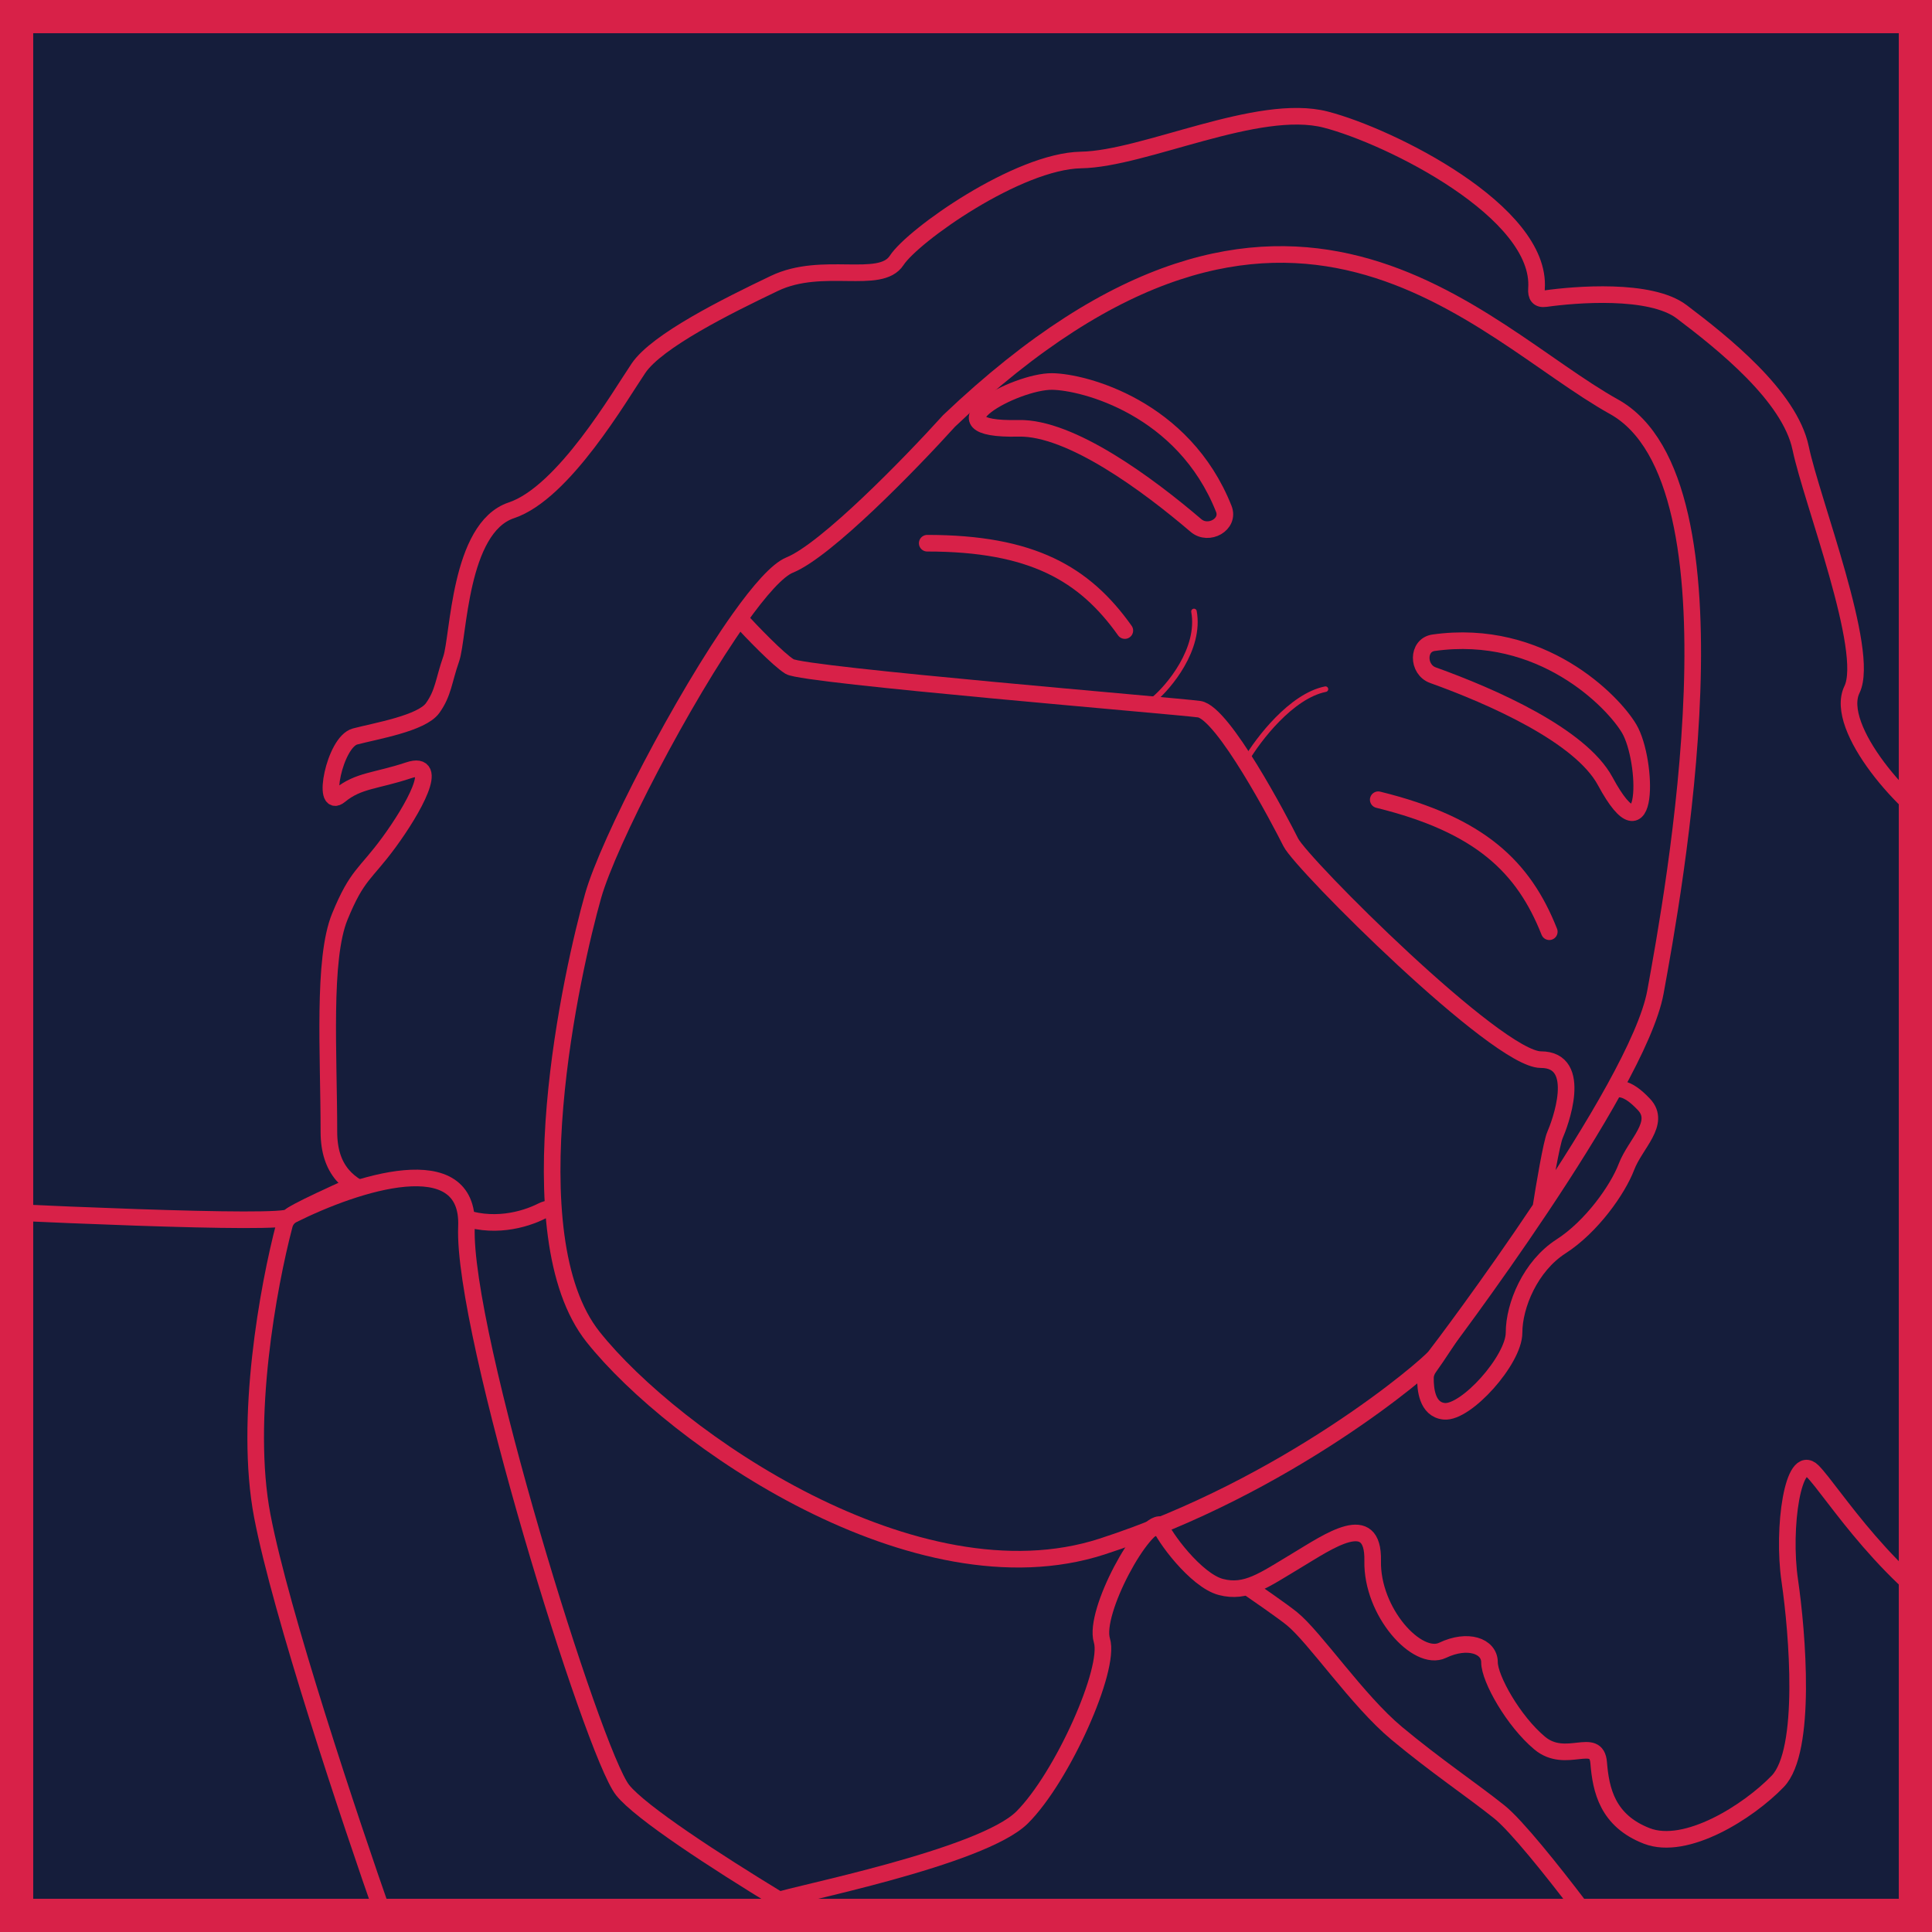
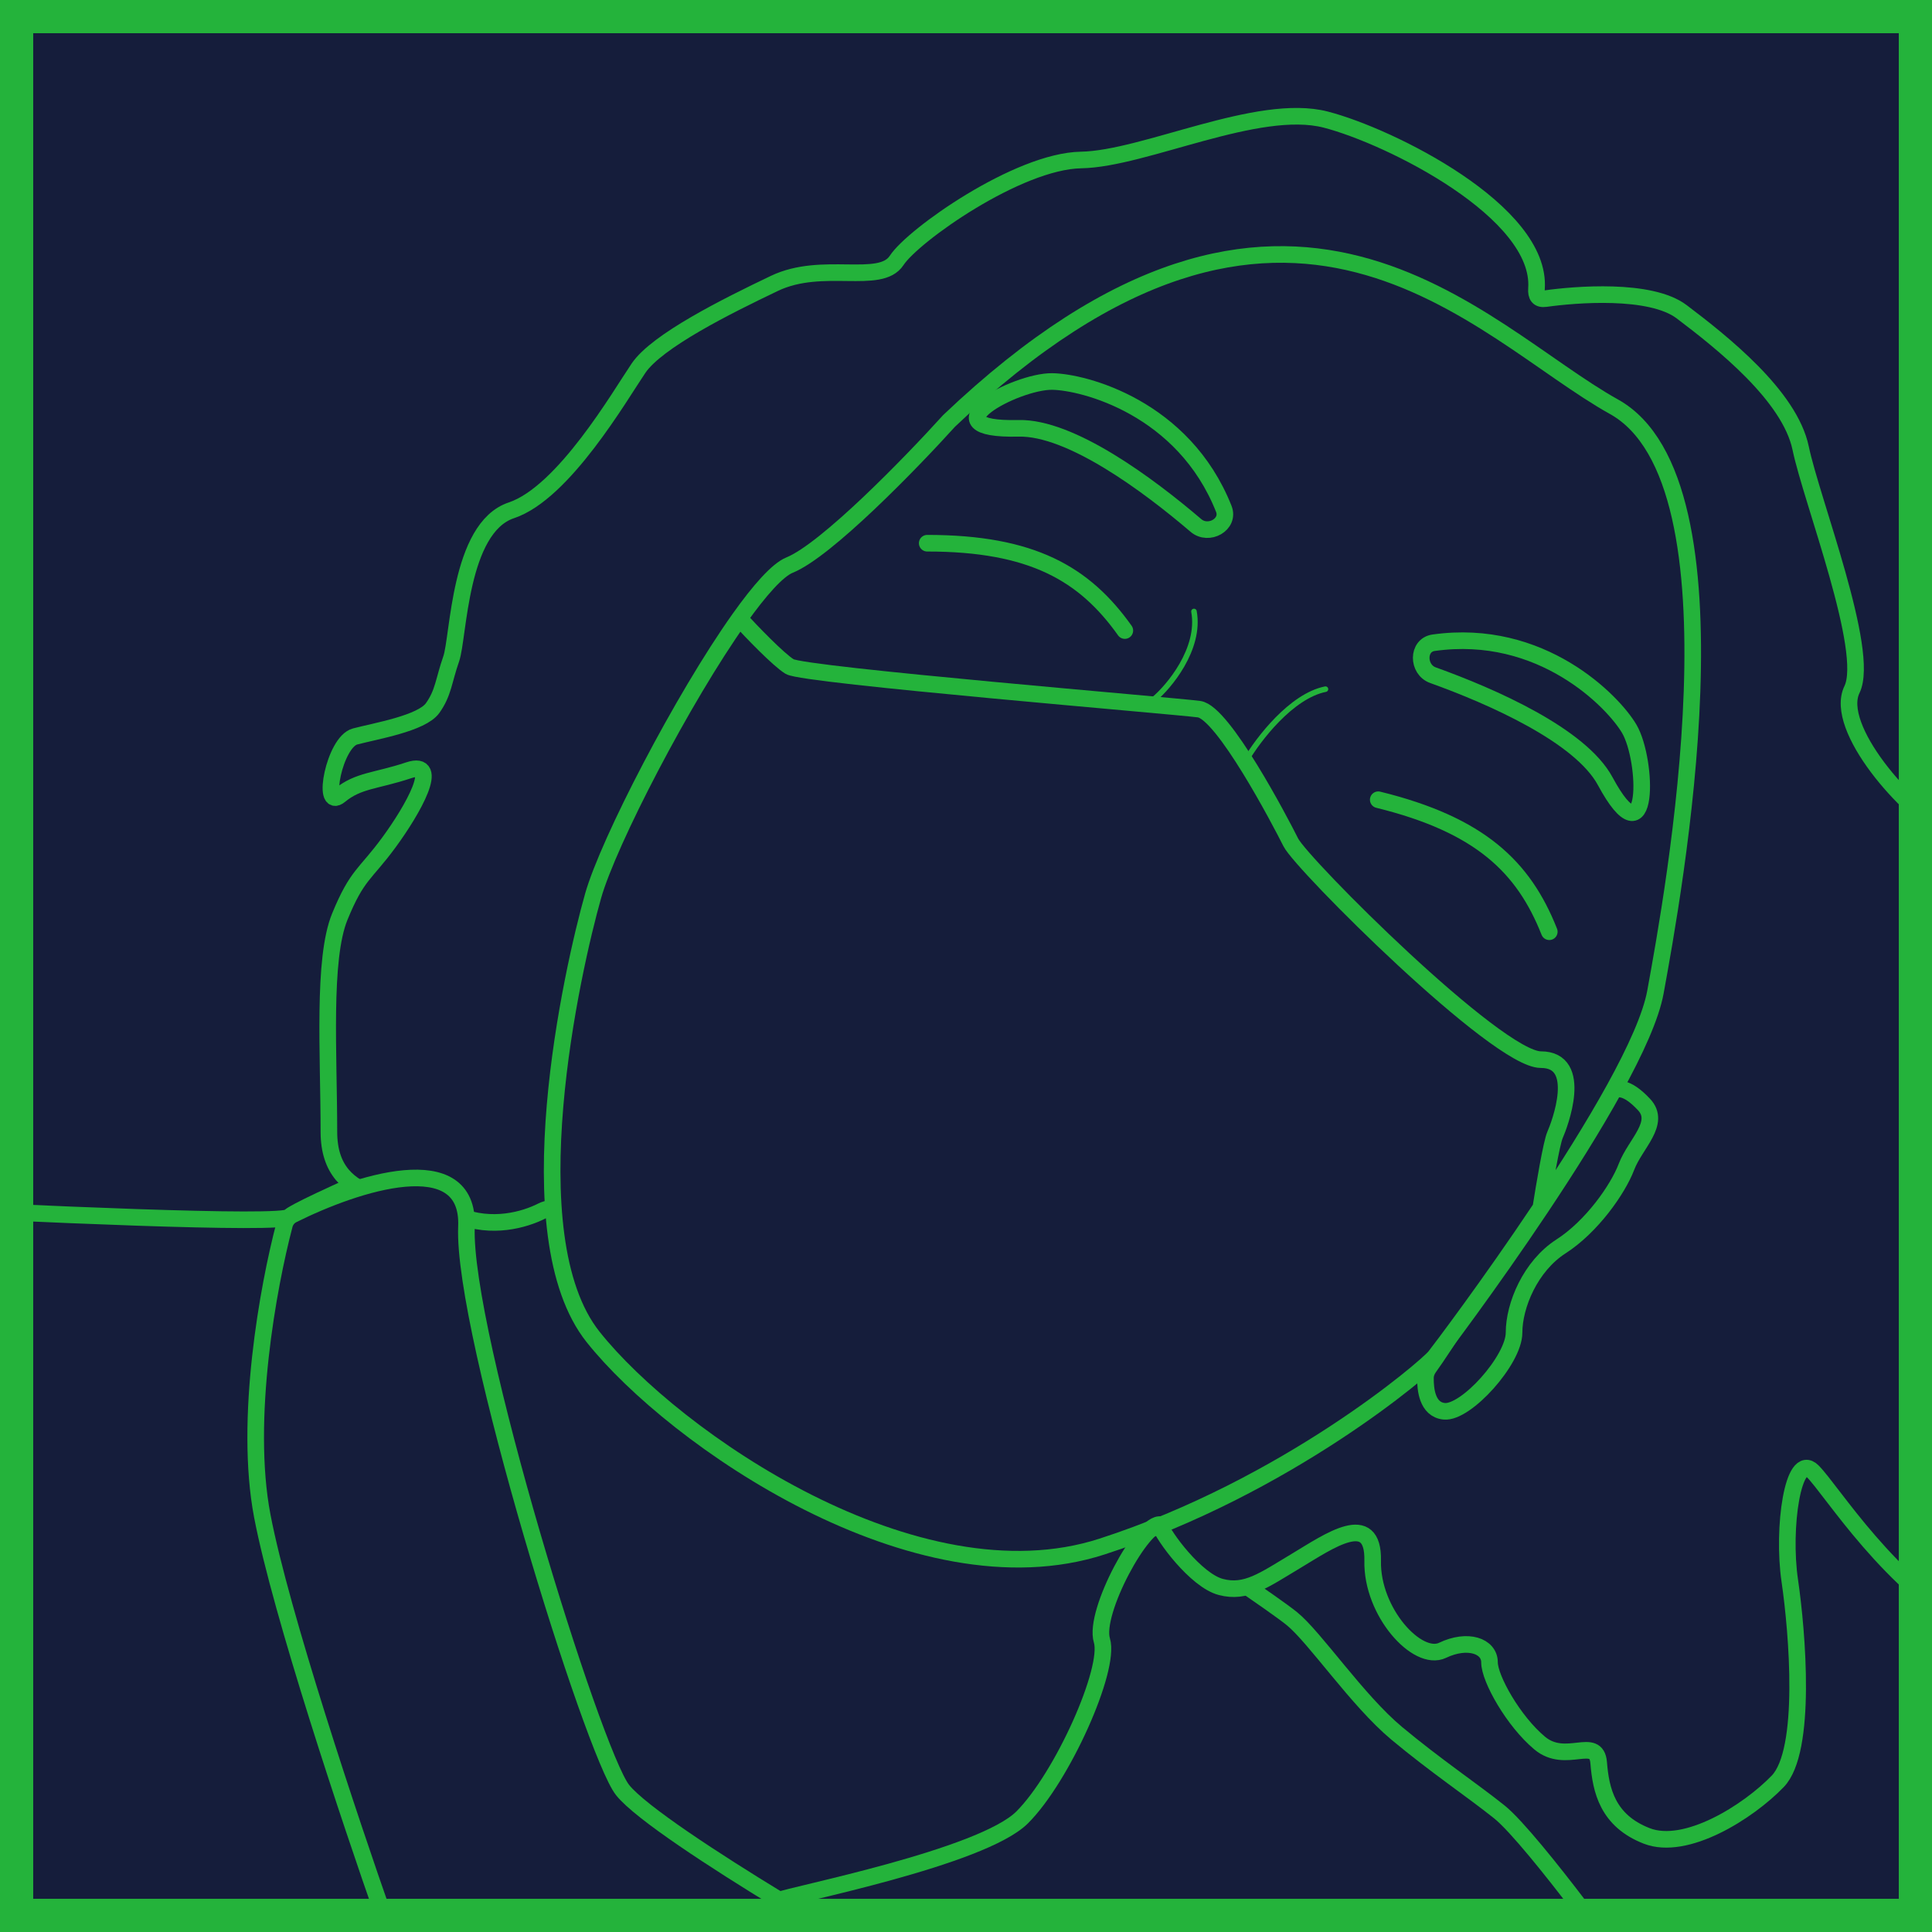
<svg xmlns="http://www.w3.org/2000/svg" width="349" height="349" viewBox="0 0 349 349" fill="none">
  <g clip-path="url(#clip0_2_365)">
    <rect width="349" height="349" fill="#151D3B" />
-     <path d="M52.313 219.816C53.383 218.288 83.012 205.667 99.096 198.959C100.053 198.56 101.147 198.684 101.99 199.286L209.503 276.026C216.078 280.365 230.054 289.713 233.368 292.396C237.51 295.749 245.201 307.188 252.302 313.105C259.402 319.021 265.91 323.36 270.841 327.305C273.912 329.762 280.451 337.958 285.244 344.26C286.731 346.216 285.326 349 282.868 349H-22C-23.657 349 -25 347.657 -25 346V220.815C-25 219.094 -23.568 217.725 -21.85 217.816C4.297 219.21 51.253 221.331 52.313 219.816Z" fill="#151D3B" stroke="#D82148" stroke-width="3" stroke-linecap="round" />
-     <path d="M82.883 219.619C88.85 222.006 94.678 220.381 97.908 218.747C98.892 218.25 100.037 218.142 101.02 218.642C137.99 237.436 209.036 273.879 209.503 275.434C210.095 277.406 216.012 285.493 220.548 286.676C225.084 287.86 228.24 285.493 234.157 281.943C240.073 278.393 248.16 272.673 247.962 281.943C247.765 291.212 256.049 300.285 260.585 298.115C265.121 295.946 269.066 297.326 269.066 300.285C269.066 303.243 273.405 310.935 278.138 314.88C282.872 318.824 288.394 313.499 288.789 318.43C289.183 323.36 290.366 328.883 297.467 331.644C304.567 334.405 315.809 327.305 321.134 321.783C326.459 316.26 324.684 294.96 323.303 285.493C321.923 276.026 323.895 262.22 327.445 265.77C330.995 269.32 341.251 286.282 357.226 294.96C373.202 303.638 370.441 270.898 373.596 262.22C376.752 253.542 362.946 223.169 354.465 213.11C345.984 203.052 359.988 205.221 365.904 198.121C371.821 191.021 359.396 154.337 351.901 150.392C344.407 146.448 331.192 131.458 334.545 124.555C337.898 117.652 327.248 90.435 325.276 80.968C323.303 71.501 311.075 61.837 303.778 56.315C298.137 52.046 284.481 53.198 279.211 53.941C277.896 54.127 277.46 53.466 277.554 52.142C278.544 38.272 251.096 24.6 239.482 21.603C227.254 18.447 206.742 28.703 195.303 28.9C183.864 29.097 164.93 42.509 161.971 47.045C159.013 51.581 148.579 47.045 139.901 51.187C131.223 55.329 118.699 61.575 115.346 66.505C111.993 71.436 101.835 89.031 92.368 92.187C82.901 95.343 82.883 115.088 81.503 119.033C80.122 122.977 80.122 125.147 78.15 127.908C76.177 130.669 67.894 132.05 64.147 133.036C60.399 134.022 58.033 146.448 61.385 143.686C64.738 140.925 67.894 141.122 73.811 139.15C79.728 137.178 74.6 146.25 70.261 152.167C65.922 158.084 64.541 157.887 61.385 165.579C58.23 173.27 59.413 190.429 59.413 204.432C59.413 218.436 74.008 216.069 82.883 219.619Z" fill="#151D3B" stroke="#D82148" stroke-width="3" stroke-linecap="round" />
-     <path d="M260.879 254.936C257.762 254.624 257.477 250.866 257.495 248.912C257.501 248.215 257.751 247.566 258.161 247.001C263.671 239.398 288.955 198.288 290.463 197.345C292.04 196.359 293.815 196.162 296.971 199.515C300.127 202.868 295.393 206.615 293.815 210.757C292.238 214.899 287.504 221.604 281.982 225.154C276.459 228.704 273.501 235.805 273.501 240.735C273.501 245.666 264.823 255.33 260.879 254.936Z" fill="#151D3B" stroke="#D82148" stroke-width="3" stroke-linecap="round" />
+     <path d="M52.313 219.816C53.383 218.288 83.012 205.667 99.096 198.959C100.053 198.56 101.147 198.684 101.99 199.286L209.503 276.026C216.078 280.365 230.054 289.713 233.368 292.396C237.51 295.749 245.201 307.188 252.302 313.105C259.402 319.021 265.91 323.36 270.841 327.305C273.912 329.762 280.451 337.958 285.244 344.26C286.731 346.216 285.326 349 282.868 349H-22C-23.657 349 -25 347.657 -25 346V220.815C-25 219.094 -23.568 217.725 -21.85 217.816C4.297 219.21 51.253 221.331 52.313 219.816Z" fill="#151D3B" stroke="#24B33B" stroke-width="3" stroke-linecap="round" />
+     <path d="M82.883 219.619C88.85 222.006 94.678 220.381 97.908 218.747C98.892 218.25 100.037 218.142 101.02 218.642C137.99 237.436 209.036 273.879 209.503 275.434C210.095 277.406 216.012 285.493 220.548 286.676C225.084 287.86 228.24 285.493 234.157 281.943C240.073 278.393 248.16 272.673 247.962 281.943C247.765 291.212 256.049 300.285 260.585 298.115C265.121 295.946 269.066 297.326 269.066 300.285C269.066 303.243 273.405 310.935 278.138 314.88C282.872 318.824 288.394 313.499 288.789 318.43C289.183 323.36 290.366 328.883 297.467 331.644C304.567 334.405 315.809 327.305 321.134 321.783C326.459 316.26 324.684 294.96 323.303 285.493C321.923 276.026 323.895 262.22 327.445 265.77C330.995 269.32 341.251 286.282 357.226 294.96C373.202 303.638 370.441 270.898 373.596 262.22C376.752 253.542 362.946 223.169 354.465 213.11C345.984 203.052 359.988 205.221 365.904 198.121C371.821 191.021 359.396 154.337 351.901 150.392C344.407 146.448 331.192 131.458 334.545 124.555C337.898 117.652 327.248 90.435 325.276 80.968C323.303 71.501 311.075 61.837 303.778 56.315C298.137 52.046 284.481 53.198 279.211 53.941C277.896 54.127 277.46 53.466 277.554 52.142C278.544 38.272 251.096 24.6 239.482 21.603C227.254 18.447 206.742 28.703 195.303 28.9C183.864 29.097 164.93 42.509 161.971 47.045C159.013 51.581 148.579 47.045 139.901 51.187C131.223 55.329 118.699 61.575 115.346 66.505C111.993 71.436 101.835 89.031 92.368 92.187C82.901 95.343 82.883 115.088 81.503 119.033C80.122 122.977 80.122 125.147 78.15 127.908C76.177 130.669 67.894 132.05 64.147 133.036C60.399 134.022 58.033 146.448 61.385 143.686C64.738 140.925 67.894 141.122 73.811 139.15C79.728 137.178 74.6 146.25 70.261 152.167C65.922 158.084 64.541 157.887 61.385 165.579C58.23 173.27 59.413 190.429 59.413 204.432C59.413 218.436 74.008 216.069 82.883 219.619Z" fill="#151D3B" stroke="#24B33B" stroke-width="3" stroke-linecap="round" />
+     <path d="M260.879 254.936C257.762 254.624 257.477 250.866 257.495 248.912C257.501 248.215 257.751 247.566 258.161 247.001C263.671 239.398 288.955 198.288 290.463 197.345C292.04 196.359 293.815 196.162 296.971 199.515C300.127 202.868 295.393 206.615 293.815 210.757C292.238 214.899 287.504 221.604 281.982 225.154C276.459 228.704 273.501 235.805 273.501 240.735C273.501 245.666 264.823 255.33 260.879 254.936Z" fill="#151D3B" stroke="#24B33B" stroke-width="3" stroke-linecap="round" />
    <path d="M142.643 102.071C149.27 99.389 164.601 83.598 171.439 76.037C232.776 17.658 267.094 59.865 291.55 73.473C315.819 86.978 302.41 160.688 299.119 178.778L299.045 179.187C297.456 187.926 287.767 204.065 278.336 218.189C269.036 232.115 259.988 244.082 259.205 245.061C257.627 247.033 232.579 268.531 199.05 279.379C165.522 290.226 121.737 259.853 107.142 241.511C92.548 223.169 103.395 175.045 107.142 161.831C109.903 152.097 123.365 126.096 133.576 111.736C137.227 106.601 140.462 102.954 142.643 102.071Z" fill="#151D3B" />
-     <path d="M133.576 111.736C137.227 106.601 140.462 102.954 142.643 102.071C149.27 99.389 164.601 83.598 171.439 76.037C232.776 17.658 267.094 59.865 291.55 73.473C316.006 87.082 302.2 161.831 299.045 179.187C297.456 187.926 287.767 204.065 278.336 218.189M133.576 111.736C123.365 126.096 109.903 152.097 107.142 161.831C103.395 175.045 92.548 223.169 107.142 241.511C121.737 259.853 165.522 290.226 199.05 279.379C232.579 268.531 257.627 247.033 259.205 245.061C259.988 244.082 269.036 232.115 278.336 218.189M133.576 111.736C135.744 114.102 140.592 119.151 142.643 120.414C145.207 121.991 212.265 127.514 216.604 128.105C220.943 128.697 231.199 148.223 233.171 152.167C235.143 156.112 270.447 191.415 278.336 191.415C286.225 191.415 281.689 203.249 280.9 205.024C280.269 206.444 278.928 214.392 278.336 218.189" stroke="#D82148" stroke-width="3" stroke-linecap="round" />
-     <path d="M140.67 343.28C142.84 342.294 177.355 335.589 184.652 328.291C191.95 320.994 200.628 301.468 199.05 296.34C197.472 291.212 206.544 274.645 209.7 275.434" stroke="#D82148" stroke-width="3" stroke-linecap="round" />
-     <path d="M47.382 273.856C44.043 256.402 48.466 232.318 51.383 221.264C51.595 220.46 52.137 219.794 52.88 219.423C64.292 213.73 84.874 206.954 84.264 221.591C83.475 240.525 107.142 316.655 112.467 323.36C115.686 327.413 129.388 336.299 140.546 343.095C143.165 344.691 142.041 348.803 138.974 348.803H72.38C71.109 348.803 69.979 348.011 69.558 346.813C63.13 328.539 50.727 291.34 47.382 273.856Z" fill="#151D3B" stroke="#D82148" stroke-width="3" stroke-linecap="round" />
-     <path d="M289.972 141.122C285.499 132.831 269.527 125.807 258.851 121.966C256.019 120.947 255.988 116.528 258.967 116.107C278.474 113.352 291.427 126.736 294.311 131.655C297.664 137.375 298.058 156.112 289.972 141.122Z" fill="#151D3B" stroke="#D82148" stroke-width="3" stroke-linecap="round" />
-     <path d="M183.981 77.372C193.4 77.152 207.411 87.551 216.036 94.923C218.323 96.879 222.178 94.717 221.068 91.92C213.801 73.609 195.759 68.984 190.057 68.915C183.428 68.834 166.954 77.77 183.981 77.372Z" fill="#151D3B" stroke="#D82148" stroke-width="3" stroke-linecap="round" />
-     <path d="M167.494 98.127C186.427 98.127 195.894 103.638 203.192 113.905" stroke="#D82148" stroke-width="3" stroke-linecap="round" />
-     <path d="M248.968 144.464C267.355 148.985 275.232 156.597 279.867 168.309" stroke="#D82148" stroke-width="3" stroke-linecap="round" />
-     <path d="M208.434 126.34C211.107 124.13 216.916 117.241 215.682 110.455" stroke="#D82148" stroke-linecap="round" />
-     <path d="M225.091 137.291C227.301 133.538 233.265 125.724 239.434 124.49" stroke="#D82148" stroke-linecap="round" />
+     <path d="M133.576 111.736C137.227 106.601 140.462 102.954 142.643 102.071C149.27 99.389 164.601 83.598 171.439 76.037C232.776 17.658 267.094 59.865 291.55 73.473C316.006 87.082 302.2 161.831 299.045 179.187C297.456 187.926 287.767 204.065 278.336 218.189M133.576 111.736C123.365 126.096 109.903 152.097 107.142 161.831C103.395 175.045 92.548 223.169 107.142 241.511C121.737 259.853 165.522 290.226 199.05 279.379C232.579 268.531 257.627 247.033 259.205 245.061C259.988 244.082 269.036 232.115 278.336 218.189M133.576 111.736C135.744 114.102 140.592 119.151 142.643 120.414C145.207 121.991 212.265 127.514 216.604 128.105C220.943 128.697 231.199 148.223 233.171 152.167C235.143 156.112 270.447 191.415 278.336 191.415C286.225 191.415 281.689 203.249 280.9 205.024C280.269 206.444 278.928 214.392 278.336 218.189" stroke="#24B33B" stroke-width="3" stroke-linecap="round" />
+     <path d="M140.67 343.28C142.84 342.294 177.355 335.589 184.652 328.291C191.95 320.994 200.628 301.468 199.05 296.34C197.472 291.212 206.544 274.645 209.7 275.434" stroke="#24B33B" stroke-width="3" stroke-linecap="round" />
+     <path d="M47.382 273.856C44.043 256.402 48.466 232.318 51.383 221.264C51.595 220.46 52.137 219.794 52.88 219.423C64.292 213.73 84.874 206.954 84.264 221.591C83.475 240.525 107.142 316.655 112.467 323.36C115.686 327.413 129.388 336.299 140.546 343.095C143.165 344.691 142.041 348.803 138.974 348.803H72.38C71.109 348.803 69.979 348.011 69.558 346.813C63.13 328.539 50.727 291.34 47.382 273.856Z" fill="#151D3B" stroke="#24B33B" stroke-width="3" stroke-linecap="round" />
+     <path d="M289.972 141.122C285.499 132.831 269.527 125.807 258.851 121.966C256.019 120.947 255.988 116.528 258.967 116.107C278.474 113.352 291.427 126.736 294.311 131.655C297.664 137.375 298.058 156.112 289.972 141.122Z" fill="#151D3B" stroke="#24B33B" stroke-width="3" stroke-linecap="round" />
+     <path d="M183.981 77.372C193.4 77.152 207.411 87.551 216.036 94.923C218.323 96.879 222.178 94.717 221.068 91.92C213.801 73.609 195.759 68.984 190.057 68.915C183.428 68.834 166.954 77.77 183.981 77.372Z" fill="#151D3B" stroke="#24B33B" stroke-width="3" stroke-linecap="round" />
+     <path d="M167.494 98.127C186.427 98.127 195.894 103.638 203.192 113.905" stroke="#24B33B" stroke-width="3" stroke-linecap="round" />
+     <path d="M248.968 144.464C267.355 148.985 275.232 156.597 279.867 168.309" stroke="#24B33B" stroke-width="3" stroke-linecap="round" />
+     <path d="M208.434 126.34C211.107 124.13 216.916 117.241 215.682 110.455" stroke="#24B33B" stroke-linecap="round" />
+     <path d="M225.091 137.291C227.301 133.538 233.265 125.724 239.434 124.49" stroke="#24B33B" stroke-linecap="round" />
  </g>
-   <rect x="3" y="3" width="343" height="343" stroke="#D82148" stroke-width="6" />
+   <rect x="3" y="3" width="343" height="343" stroke="#24B33B" stroke-width="6" />
  <defs>
    <clipPath id="clip0_2_365">
      <rect width="349" height="349" fill="white" />
    </clipPath>
  </defs>
</svg>
